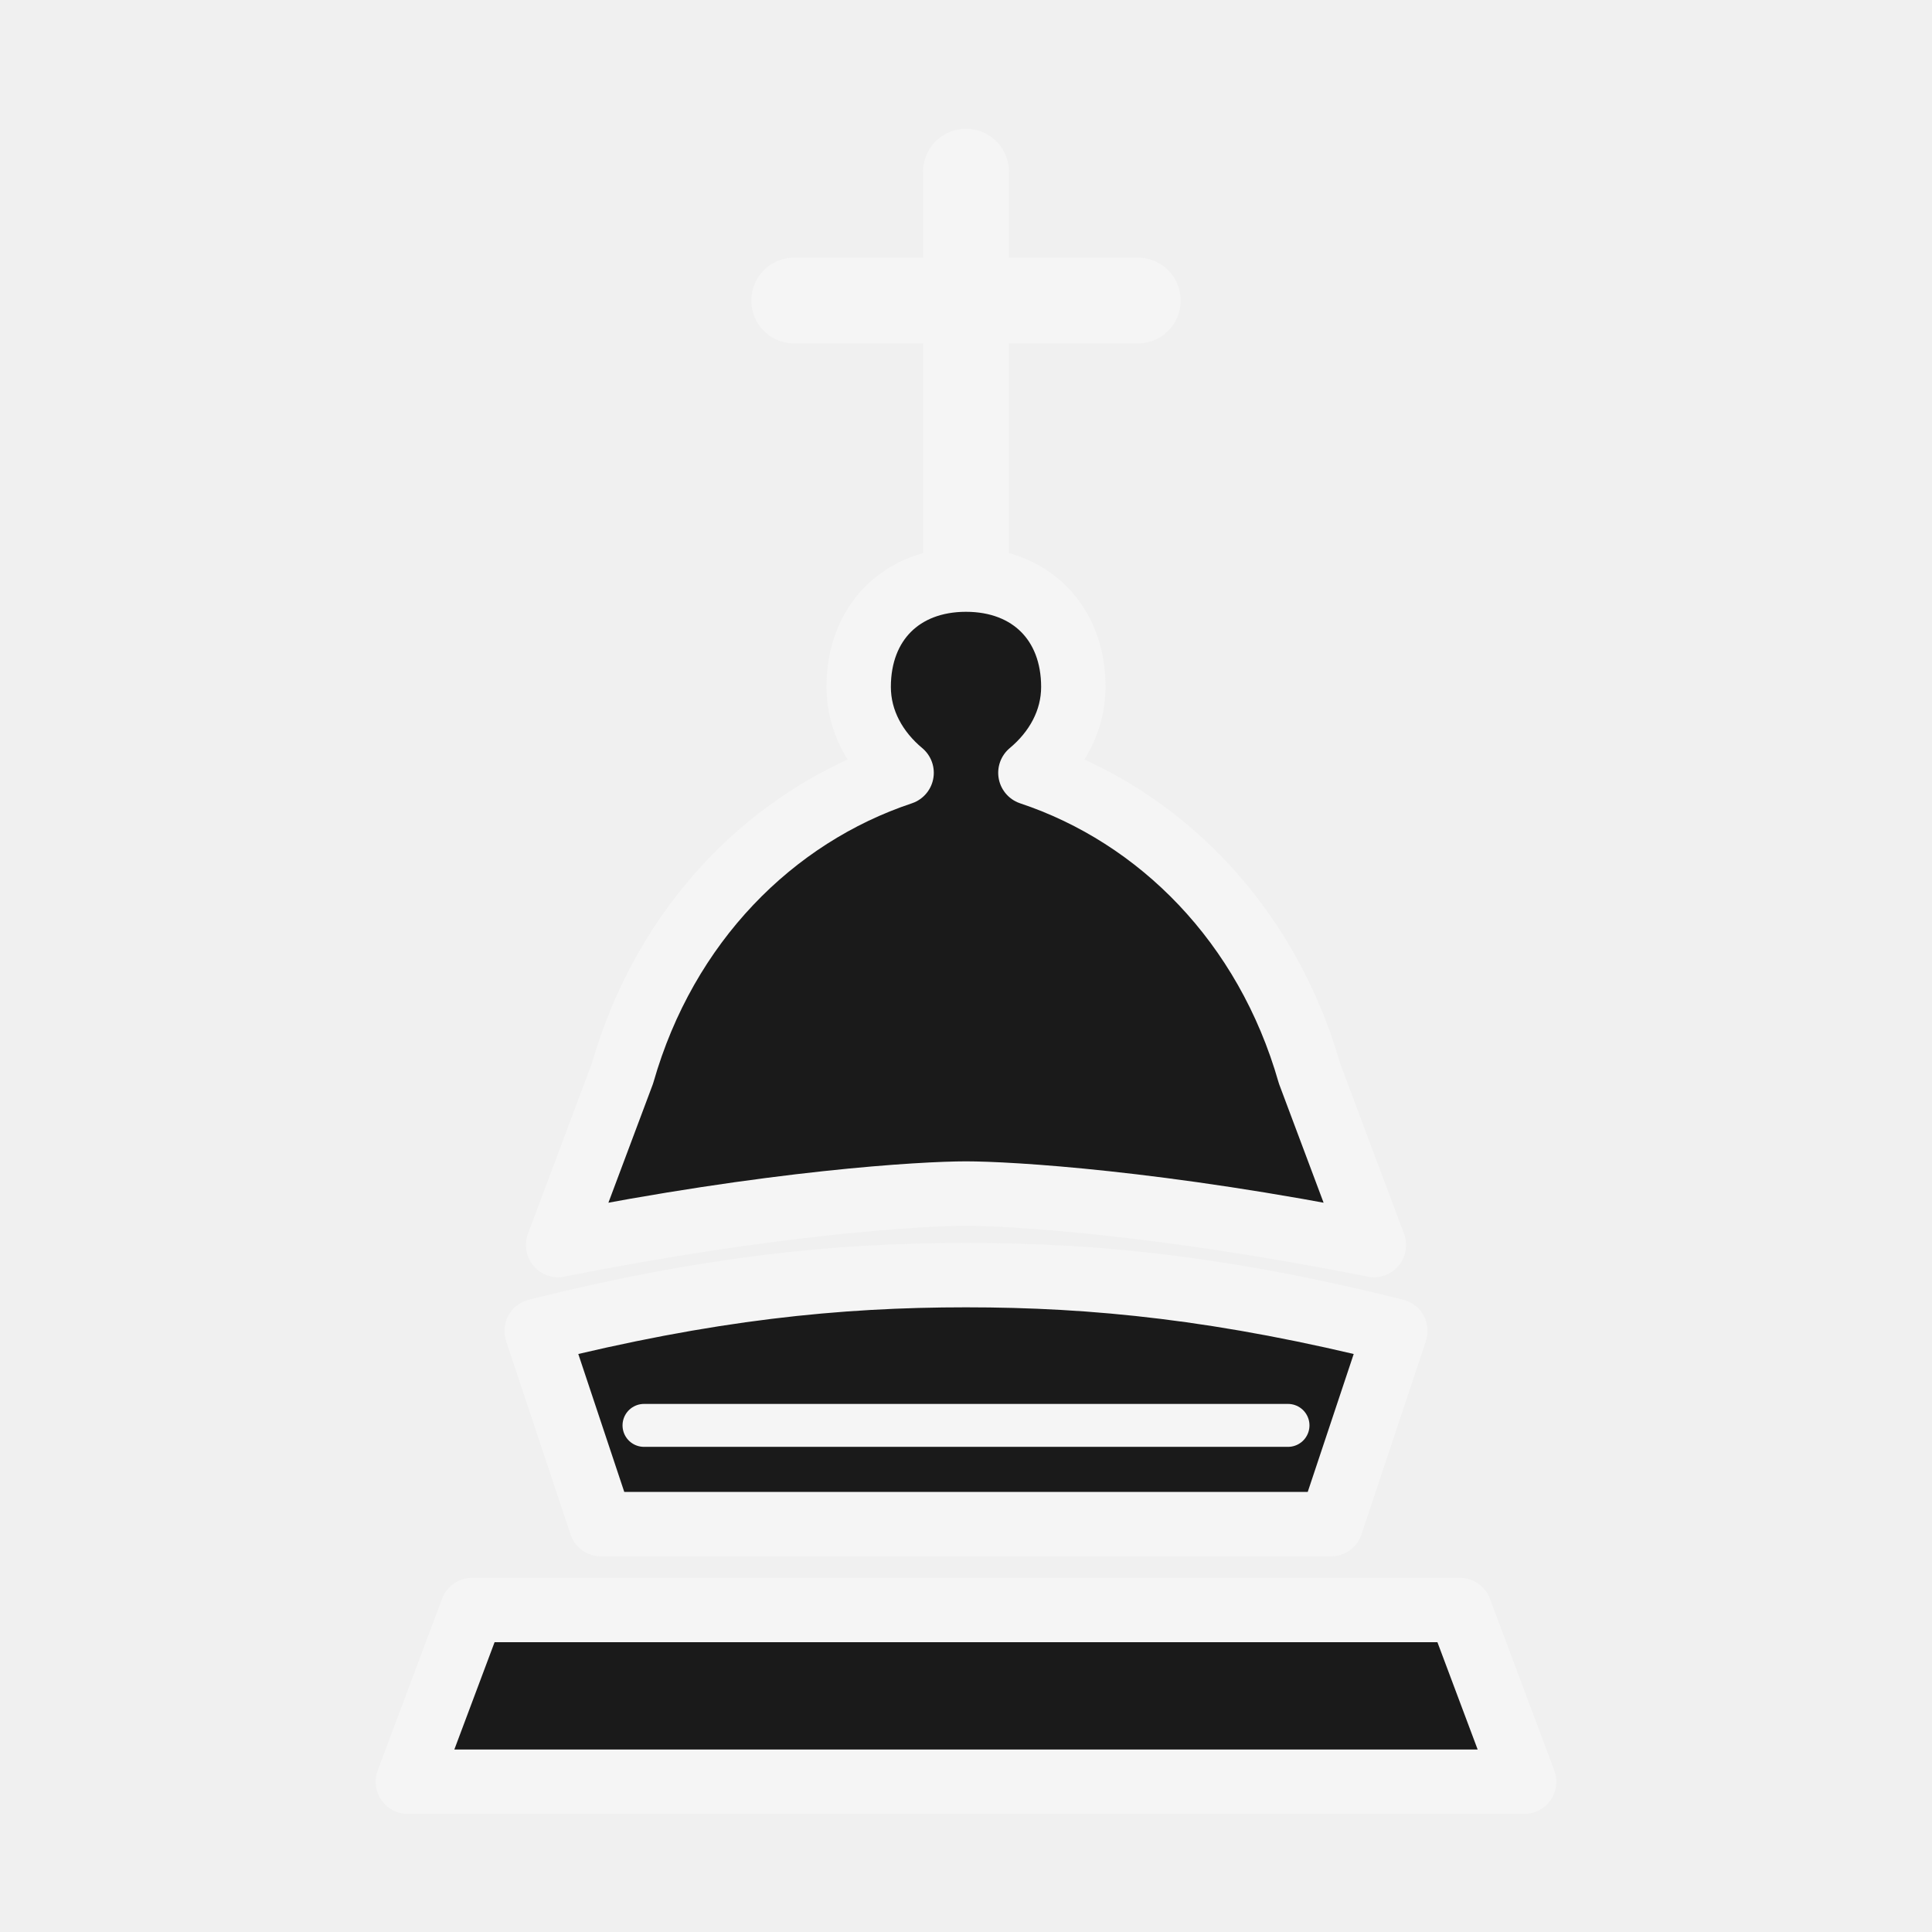
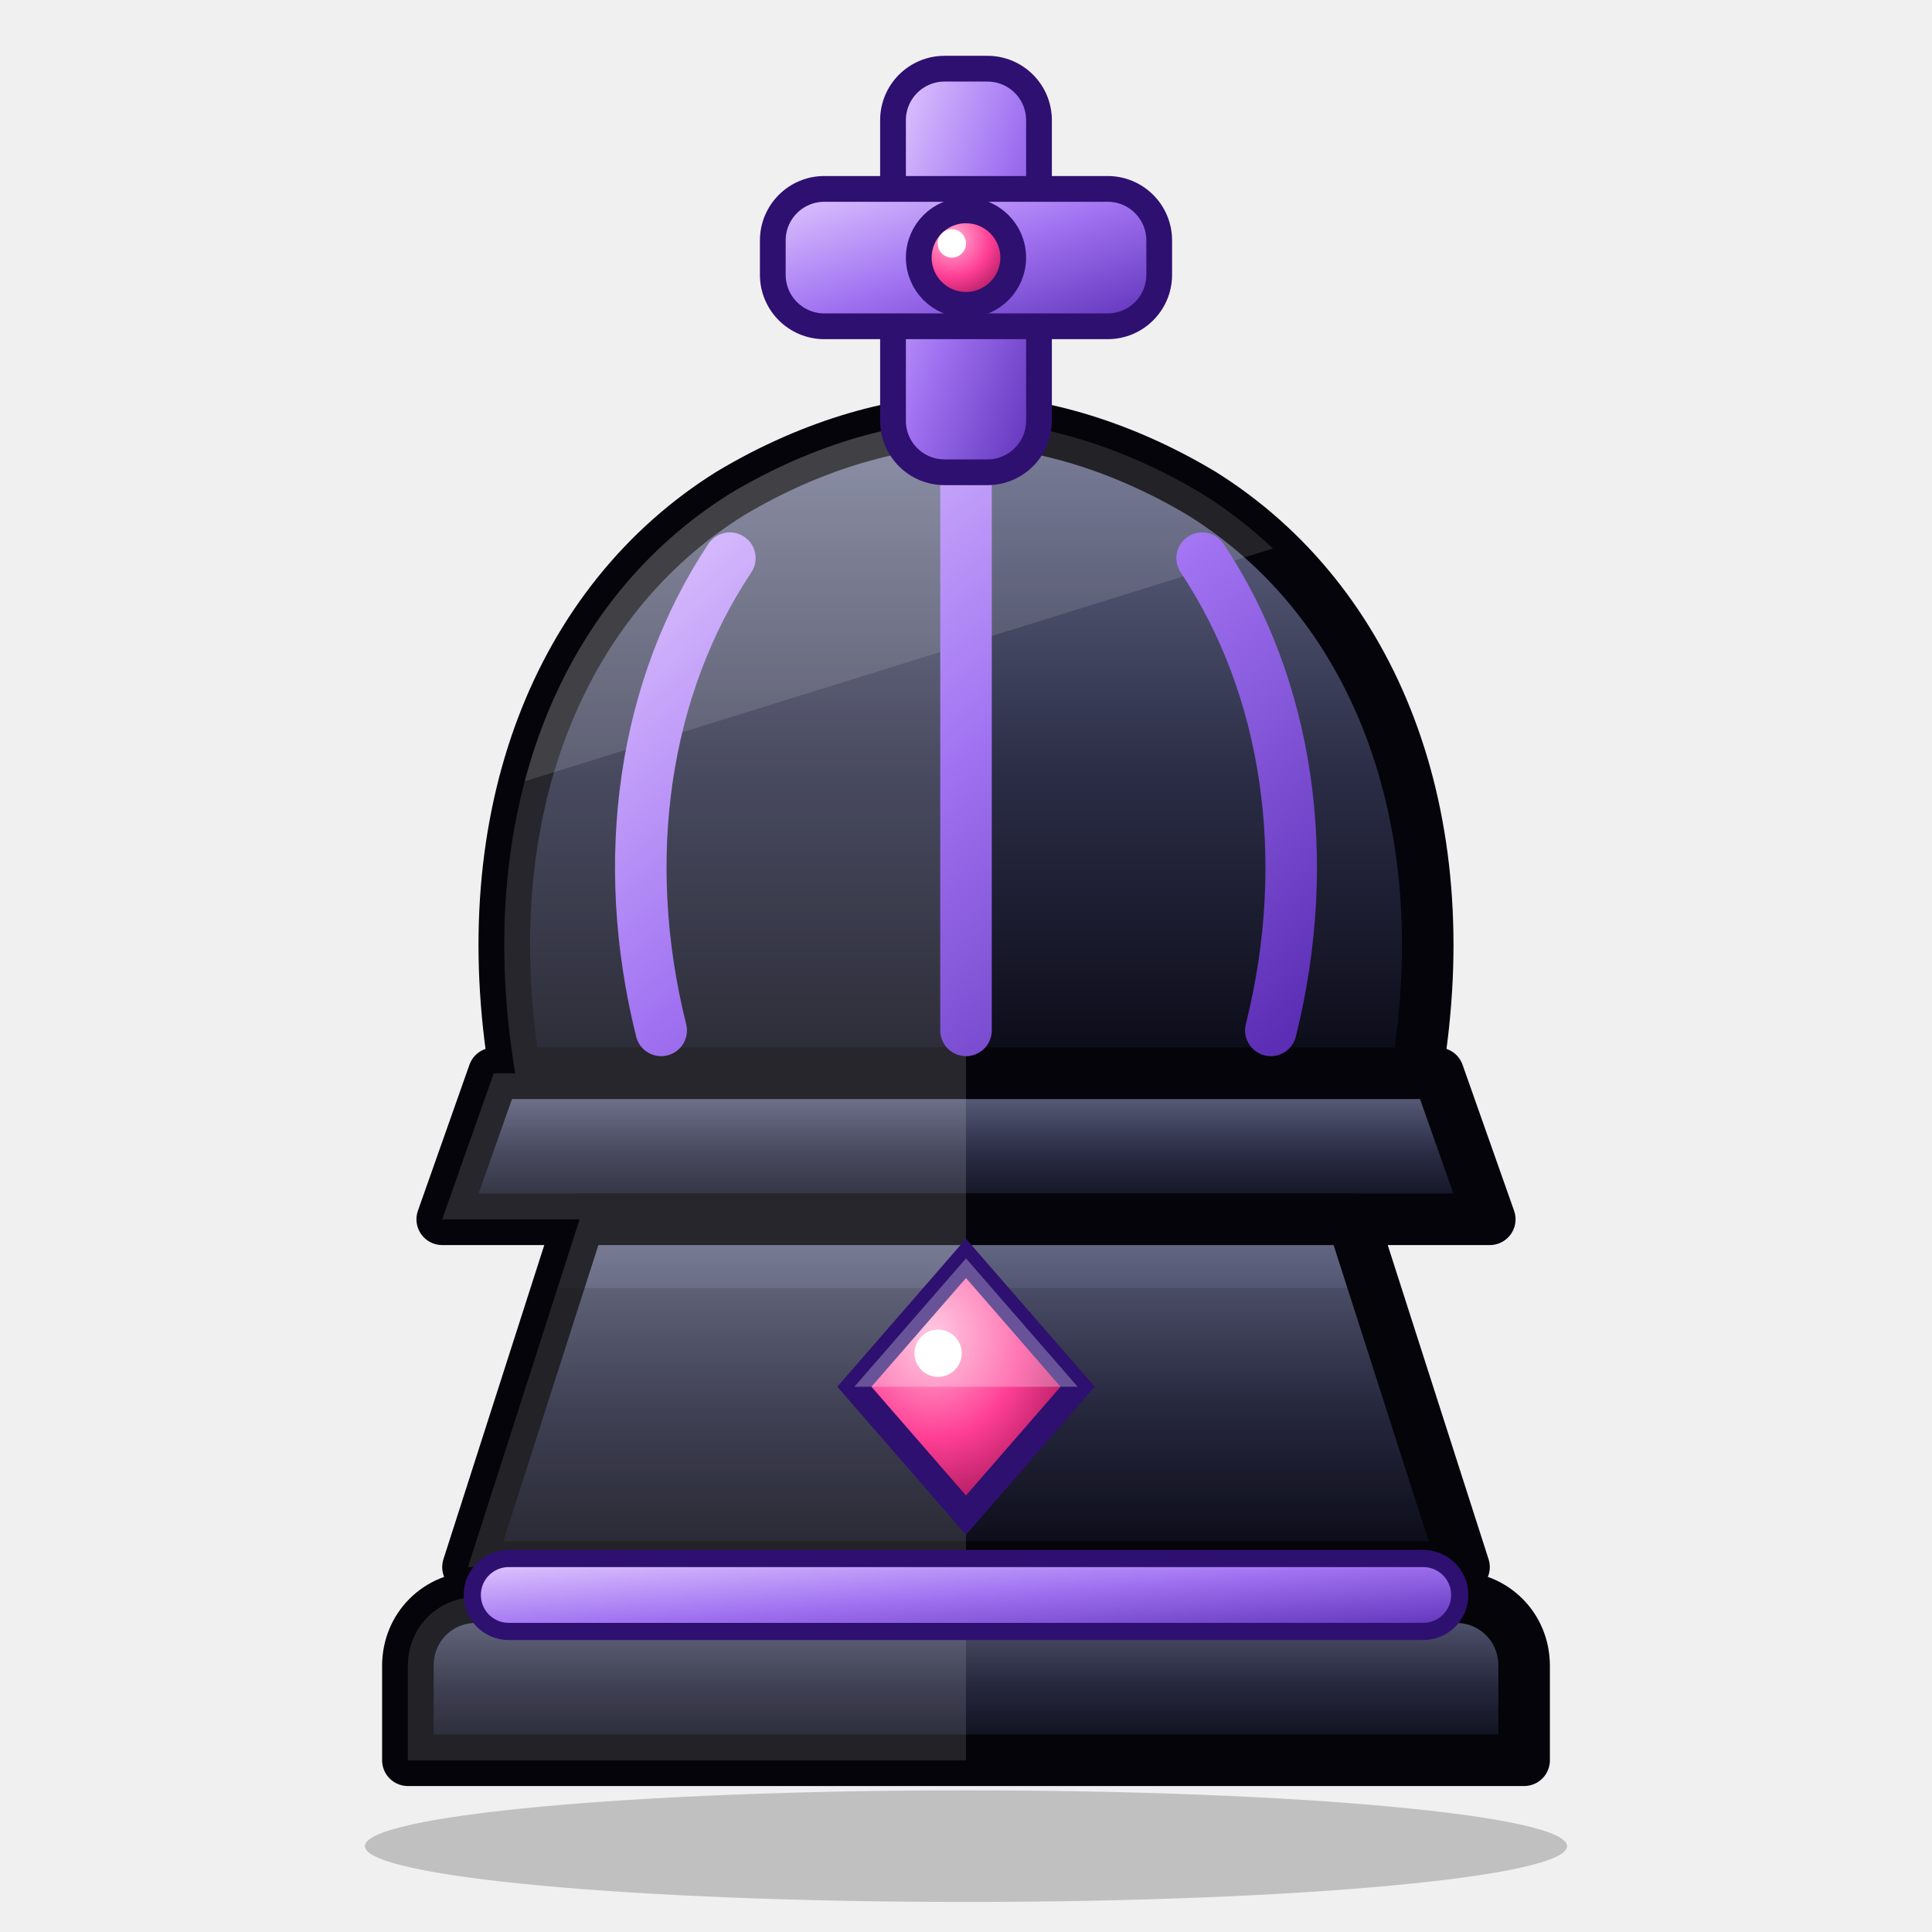
<svg xmlns="http://www.w3.org/2000/svg" viewBox="0 0 45 45">
-   <g fill="#1A1A1A" stroke="#F5F5F5" stroke-width="1.5" stroke-linecap="round" stroke-linejoin="round">
-     <path d="M22.5 4v9M18.5 7h8" fill="none" stroke-width="2" />
-     <path d="M22.5 13.5c-1.5 0-2.5 1-2.5 2.5 0 .8.4 1.5 1 2-3 1-5.5 3.5-6.5 7L13 29c5-1 8.5-1.2 9.5-1.2s4.5.2 9.5 1.2L30.5 25c-1-3.5-3.5-6-6.5-7 .6-.5 1-1.2 1-2 0-1.5-1-2.5-2.5-2.5z" />
-     <path d="M12.5 31c4-1 7-1.3 10-1.3s6 .3 10 1.3L31 35.5h-17L12.5 31z" />
-     <path d="M11 37.5h23l1.5 4h-26l1.5-4z" />
-     <line x1="15" y1="33.2" x2="30" y2="33.2" stroke-width="1" />
+   <defs>
+     <linearGradient id="bB" x1="0" y1="0" x2="0" y2="1">
+       <stop offset="0" stop-color="#6A6E8C" />
+       <stop offset=".55" stop-color="#2A2C45" />
+       <stop offset="1" stop-color="#0A0A16" />
+     </linearGradient>
+     <linearGradient id="bA" x1="0" y1="0" x2="1" y2="1">
+       <stop offset="0" stop-color="#E3CCFF" />
+       <stop offset=".5" stop-color="#A173F2" />
+       <stop offset="1" stop-color="#5B2EB5" />
+     </linearGradient>
+     <radialGradient id="bG" cx=".35" cy=".3" r=".8">
+       <stop offset="0" stop-color="#FFB3D6" />
+       <stop offset=".5" stop-color="#FF3F95" />
+       <stop offset="1" stop-color="#8A0B4A" />
+     </radialGradient>
+     <clipPath id="bC">
+       <path d="M12 25c-1-6 1-11 5-13.5 2-1.2 4-1.7 5.5-1.7s3.5.5 5.5 1.7c4 2.5 6 7.5 5 13.5z" />
+       <path d="M11.5 25h22l1.2 3.4H10.3z" />
+       <path d="M13.5 28.4h18l2.6 8.1H10.9z" />
+       <path d="M9.5 41h26v-2.2c0-.9-.7-1.6-1.6-1.6H11.1c-.9 0-1.6.7-1.6 1.6z" />
+     </clipPath>
+   </defs>
+   <ellipse cx="22.5" cy="43" rx="14" ry="1.3" fill="#000" opacity=".2" />
+   <g fill="url(#bB)" stroke="#04040A" stroke-width="1.2" stroke-linejoin="round" stroke-linecap="round">
+     <path d="M12 25c-1-6 1-11 5-13.5 2-1.2 4-1.7 5.5-1.7s3.5.5 5.5 1.7c4 2.5 6 7.5 5 13.5z" />
+     <path d="M11.5 25h22l1.2 3.4H10.3z" />
+     <path d="M13.5 28.4h18l2.6 8.1H10.9z" />
+     <path d="M9.5 41h26v-2.2c0-.9-.7-1.6-1.6-1.6H11.1c-.9 0-1.6.7-1.6 1.6z" />
  </g>
+   <g clip-path="url(#bC)">
+     <rect x="0" y="0" width="22.5" height="45" fill="#fff" opacity="0.14" />
+     <rect x="0" y="30" width="45" height="15" fill="#000" opacity=".12" />
+     <path d="M0 0L45 0 45 8 0 22z" fill="#fff" opacity=".12" />
+   </g>
+   <rect x="11" y="36.3" width="23" height="1.7" rx=".85" fill="url(#bA)" stroke="#2E1070" stroke-width=".4" />
+   <path d="M22.5 11v13M17 13c-2 3-2.6 7-1.6 11M28 13c2 3 2.6 7 1.6 11" stroke="url(#bA)" stroke-width="1.2" fill="none" stroke-linecap="round" />
+   <rect x="20.8" y="1.6" width="3.4" height="9.4" rx="1.2" fill="url(#bA)" stroke="#2E1070" stroke-width=".6" />
+   <rect x="18" y="4.4" width="9" height="3.2" rx="1.2" fill="url(#bA)" stroke="#2E1070" stroke-width=".6" />
+   <path d="M22.5 29.31l2.6 2.99-2.6 2.99-2.6-2.99z" fill="url(#bG)" stroke="#2E1070" stroke-width=".6" />
+   <path d="M22.5 29.31l2.6 2.99h-5.2z" fill="#fff" opacity=".28" />
+   <circle cx="21.85" cy="31.52" r=".55" fill="#fff" />
+   <circle cx="22.5" cy="6" r="1.1" fill="url(#bG)" stroke="#2E1070" stroke-width=".6" />
+   <circle cx="22.17" cy="5.67" r="0.33" fill="#fff" />
</svg>
